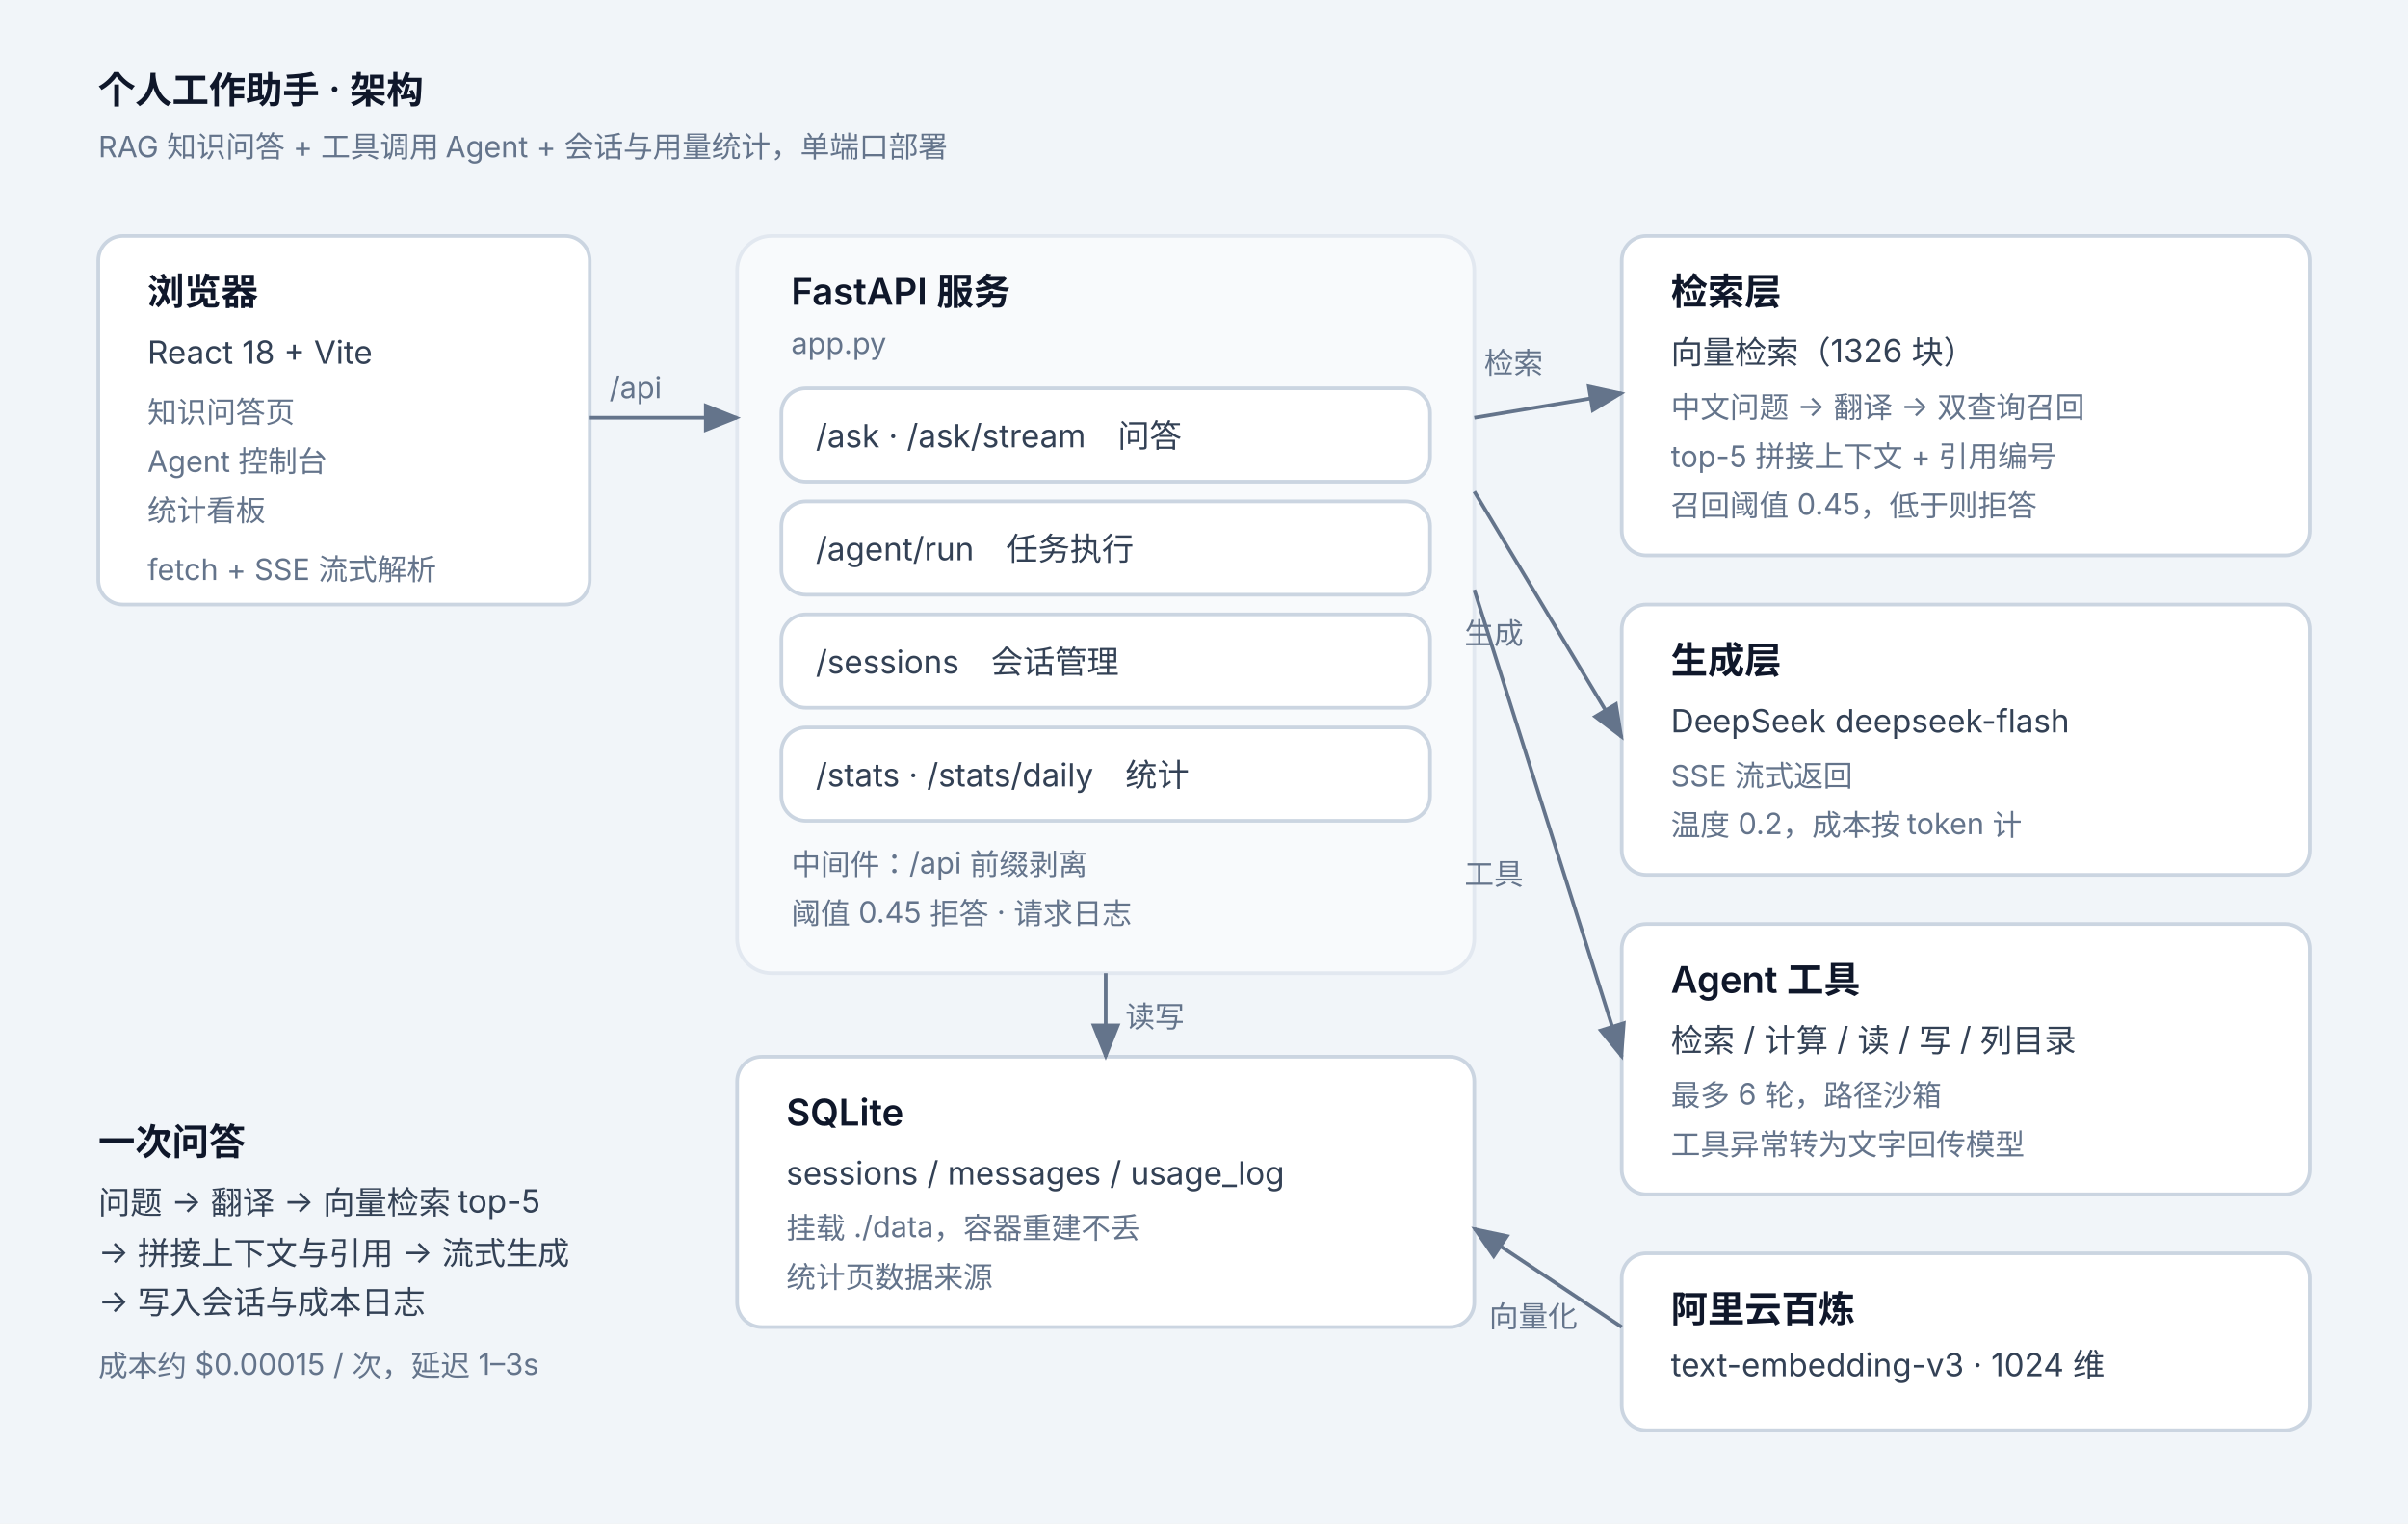
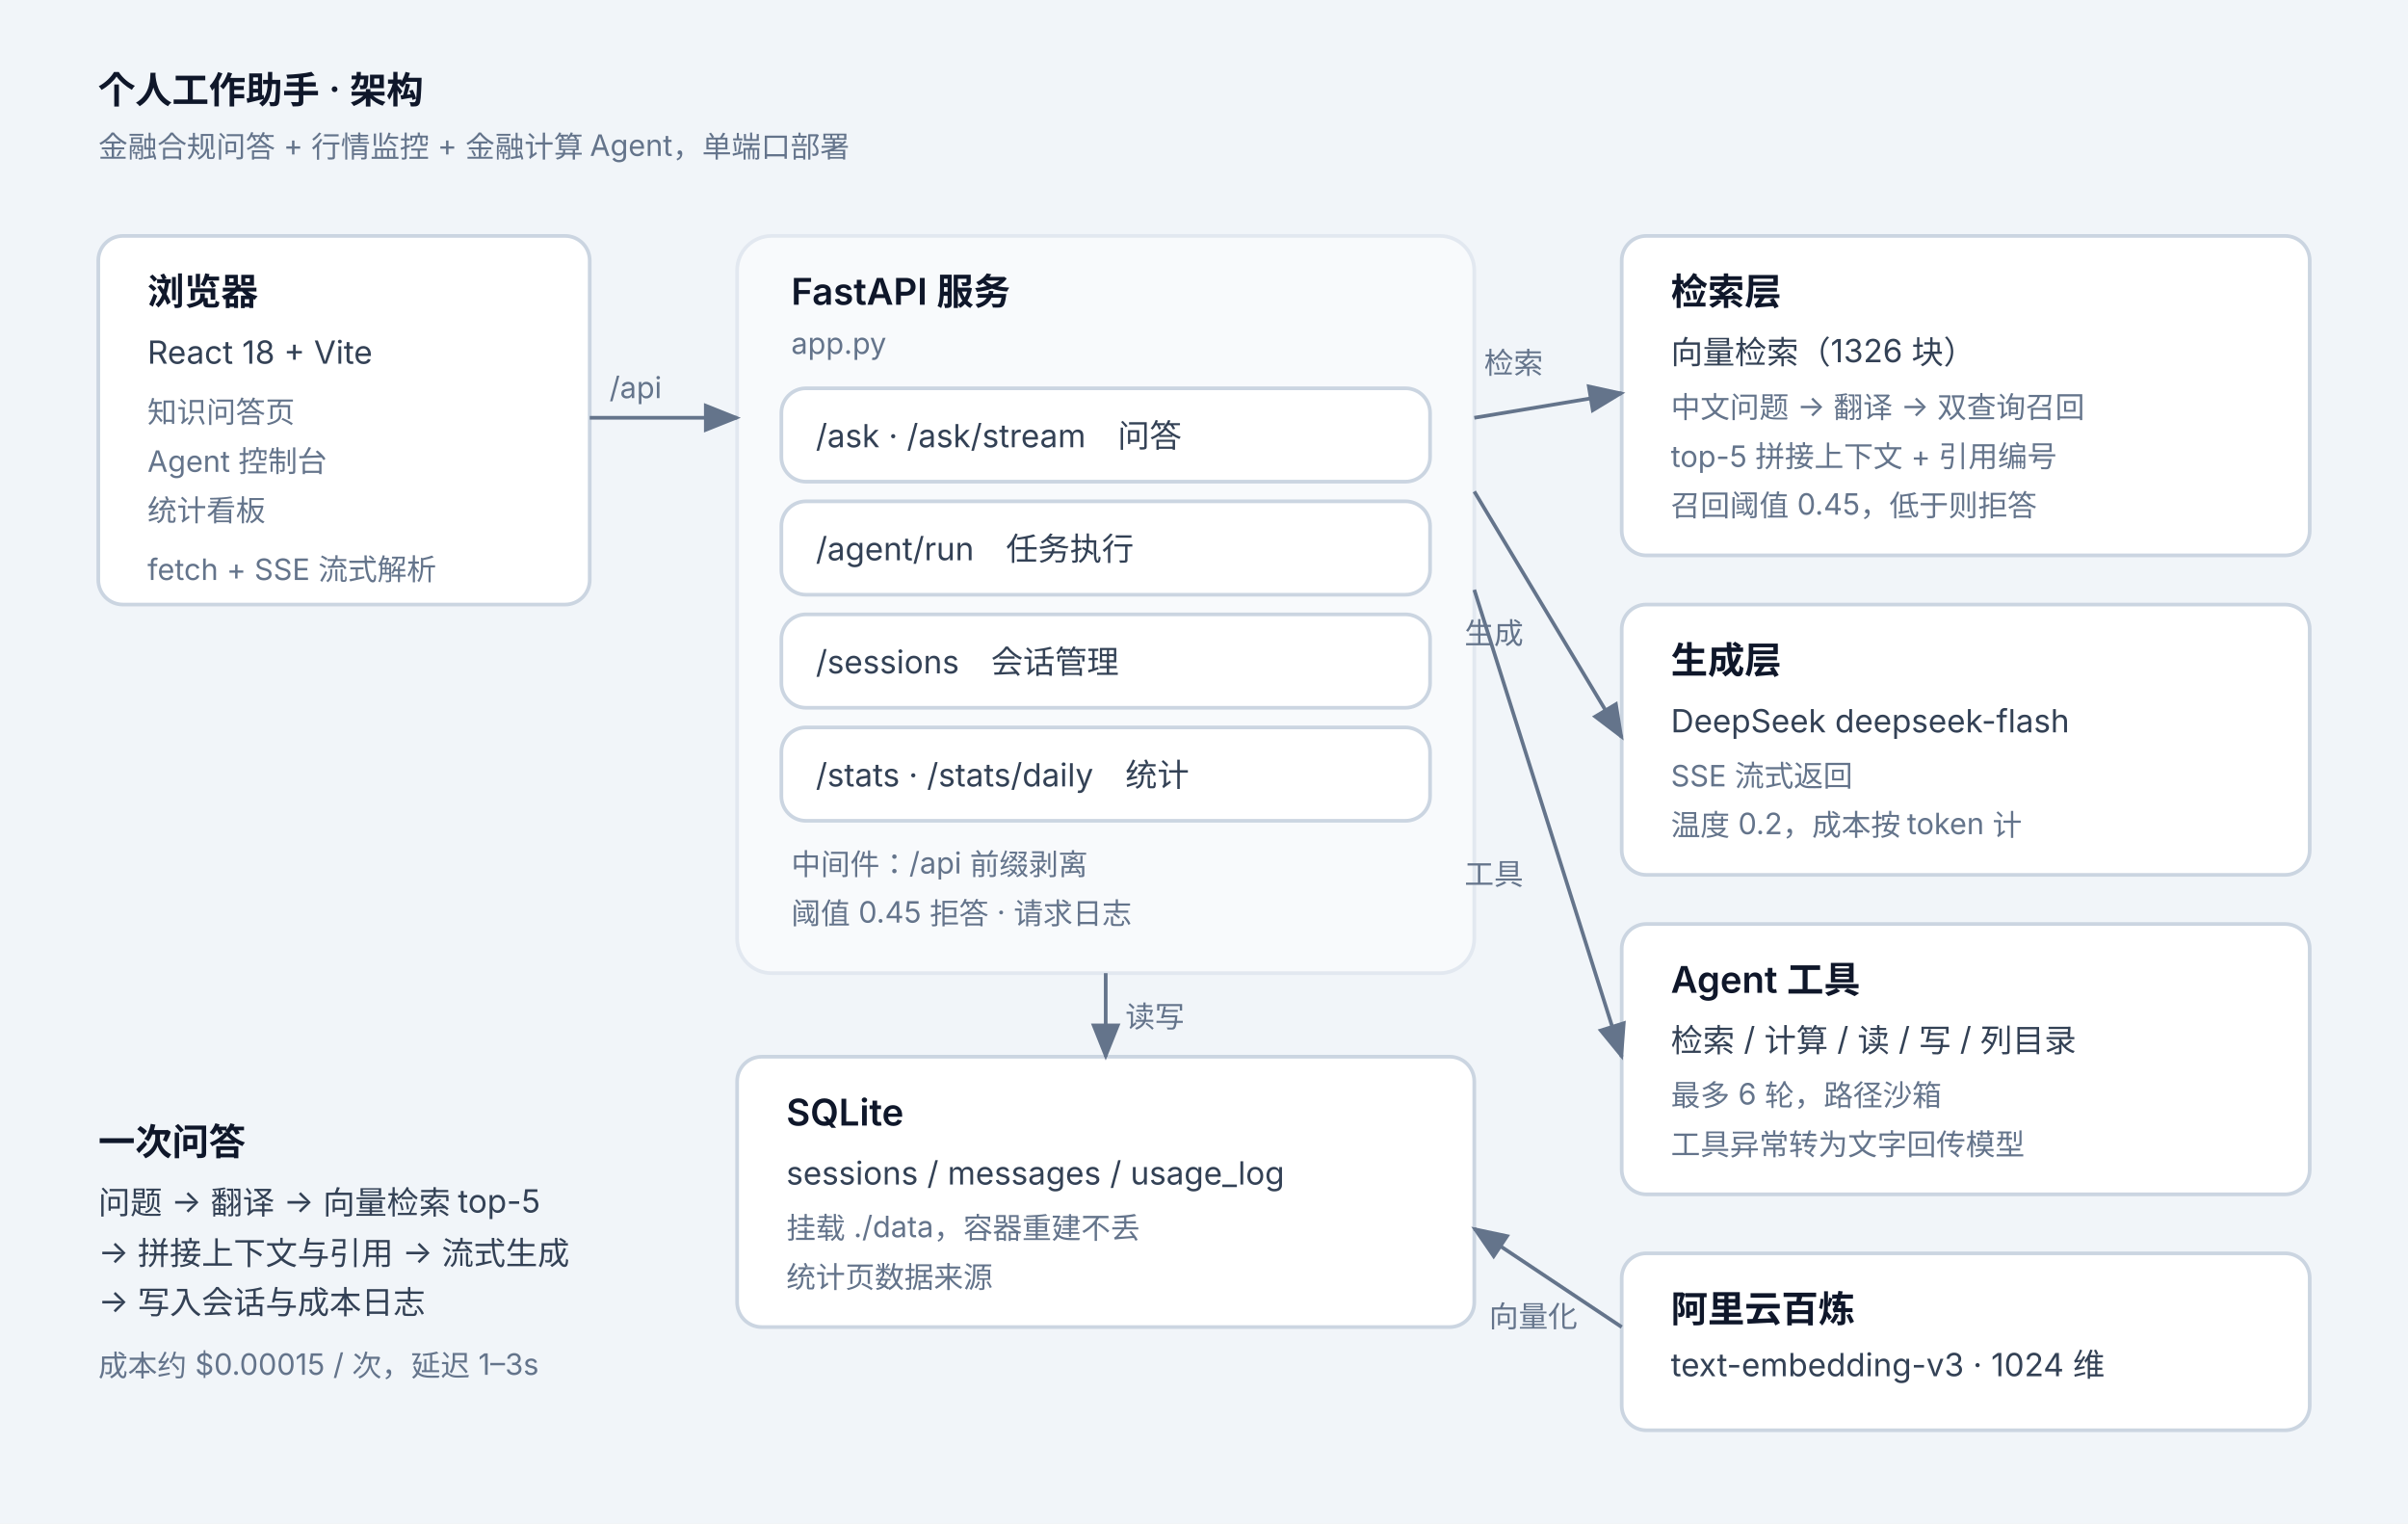
<svg xmlns="http://www.w3.org/2000/svg" width="980" height="620" viewBox="0 0 980 620">
  <defs>
    <marker id="arrow" markerWidth="10" markerHeight="8" refX="9" refY="4" orient="auto">
      <path d="M0,0 L10,4 L0,8 z" fill="#64748b" />
    </marker>
    <style>
      .box { fill: #ffffff; stroke: #cbd5e1; stroke-width: 1.5; rx: 10; }
      .group { fill: #f8fafc; stroke: #e2e8f0; stroke-width: 1.5; rx: 14; }
      .title { font: 600 15px -apple-system, "Segoe UI", "Microsoft YaHei", sans-serif; fill: #0f172a; }
      .label { font: 400 13px -apple-system, "Segoe UI", "Microsoft YaHei", sans-serif; fill: #334155; }
      .muted { font: 400 12px -apple-system, "Segoe UI", "Microsoft YaHei", sans-serif; fill: #64748b; }
      .line { stroke: #64748b; stroke-width: 1.5; fill: none; marker-end: url(#arrow); }
      .dash { stroke: #94a3b8; stroke-width: 1.5; fill: none; stroke-dasharray: 5 4; marker-end: url(#arrow); }
    </style>
  </defs>
  <rect width="980" height="620" fill="#f1f5f9" />
  <text x="40" y="42" class="title" font-size="19">个人工作助手 · 架构</text>
-   <text x="40" y="64" class="muted">RAG 知识问答 + 工具调用 Agent + 会话与用量统计，单端口部署</text>
+   <text x="40" y="64" class="muted">金融合规问答 + 行情监控 + 金融计算 Agent，单端口部署</text>
  <rect x="40" y="96" width="200" height="150" class="box" />
  <text x="60" y="124" class="title">浏览器</text>
  <text x="60" y="148" class="label">React 18 + Vite</text>
  <text x="60" y="172" class="muted">知识问答页</text>
  <text x="60" y="192" class="muted">Agent 控制台</text>
  <text x="60" y="212" class="muted">统计看板</text>
  <text x="60" y="236" class="muted">fetch + SSE 流式解析</text>
  <rect x="300" y="96" width="300" height="300" class="group" />
  <text x="322" y="124" class="title">FastAPI 服务</text>
  <text x="322" y="144" class="muted">app.py</text>
  <rect x="318" y="158" width="264" height="38" class="box" />
  <text x="332" y="182" class="label">/ask · /ask/stream　问答</text>
  <rect x="318" y="204" width="264" height="38" class="box" />
  <text x="332" y="228" class="label">/agent/run　任务执行</text>
  <rect x="318" y="250" width="264" height="38" class="box" />
  <text x="332" y="274" class="label">/sessions　会话管理</text>
  <rect x="318" y="296" width="264" height="38" class="box" />
  <text x="332" y="320" class="label">/stats · /stats/daily　统计</text>
  <text x="322" y="356" class="muted">中间件：/api 前缀剥离</text>
  <text x="322" y="376" class="muted">阈值 0.45 拒答 · 请求日志</text>
  <rect x="660" y="96" width="280" height="130" class="box" />
  <text x="680" y="124" class="title">检索层</text>
  <text x="680" y="148" class="label">向量检索（1326 块）</text>
  <text x="680" y="170" class="muted">中文问题 → 翻译 → 双查询召回</text>
  <text x="680" y="190" class="muted">top-5 拼接上下文 + 引用编号</text>
  <text x="680" y="210" class="muted">召回阈值 0.45，低于则拒答</text>
  <rect x="660" y="246" width="280" height="110" class="box" />
  <text x="680" y="274" class="title">生成层</text>
  <text x="680" y="298" class="label">DeepSeek deepseek-flash</text>
  <text x="680" y="320" class="muted">SSE 流式返回</text>
  <text x="680" y="340" class="muted">温度 0.2，成本按 token 计</text>
  <rect x="660" y="376" width="280" height="110" class="box" />
  <text x="680" y="404" class="title">Agent 工具</text>
  <text x="680" y="428" class="label">检索 / 计算 / 读 / 写 / 列目录</text>
  <text x="680" y="450" class="muted">最多 6 轮，路径沙箱</text>
  <text x="680" y="470" class="muted">工具异常转为文字回传模型</text>
  <rect x="300" y="430" width="300" height="110" class="box" />
  <text x="320" y="458" class="title">SQLite</text>
  <text x="320" y="482" class="label">sessions / messages / usage_log</text>
  <text x="320" y="504" class="muted">挂载 ./data，容器重建不丢</text>
  <text x="320" y="524" class="muted">统计页数据来源</text>
  <rect x="660" y="510" width="280" height="72" class="box" />
  <text x="680" y="538" class="title">阿里云百炼</text>
  <text x="680" y="560" class="label">text-embedding-v3 · 1024 维</text>
  <path d="M240 170 L300 170" class="line" />
  <text x="248" y="162" class="muted">/api</text>
  <path d="M600 170 L660 160" class="line" />
  <text x="604" y="152" class="muted">检索</text>
  <path d="M600 200 L660 300" class="line" />
  <text x="596" y="262" class="muted">生成</text>
  <path d="M600 240 L660 430" class="line" />
  <text x="596" y="360" class="muted">工具</text>
  <path d="M450 396 L450 430" class="line" />
  <text x="458" y="418" class="muted">读写</text>
  <path d="M660 540 L600 500" class="line" />
  <text x="606" y="540" class="muted">向量化</text>
  <text x="40" y="470" class="title" font-size="14">一次问答</text>
  <text x="40" y="494" class="label">问题 → 翻译 → 向量检索 top-5</text>
  <text x="40" y="514" class="label">→ 拼接上下文与引用 → 流式生成</text>
  <text x="40" y="534" class="label">→ 写入会话与成本日志</text>
  <text x="40" y="560" class="muted">成本约 $0.00015 / 次，延迟 1–3s</text>
</svg>
